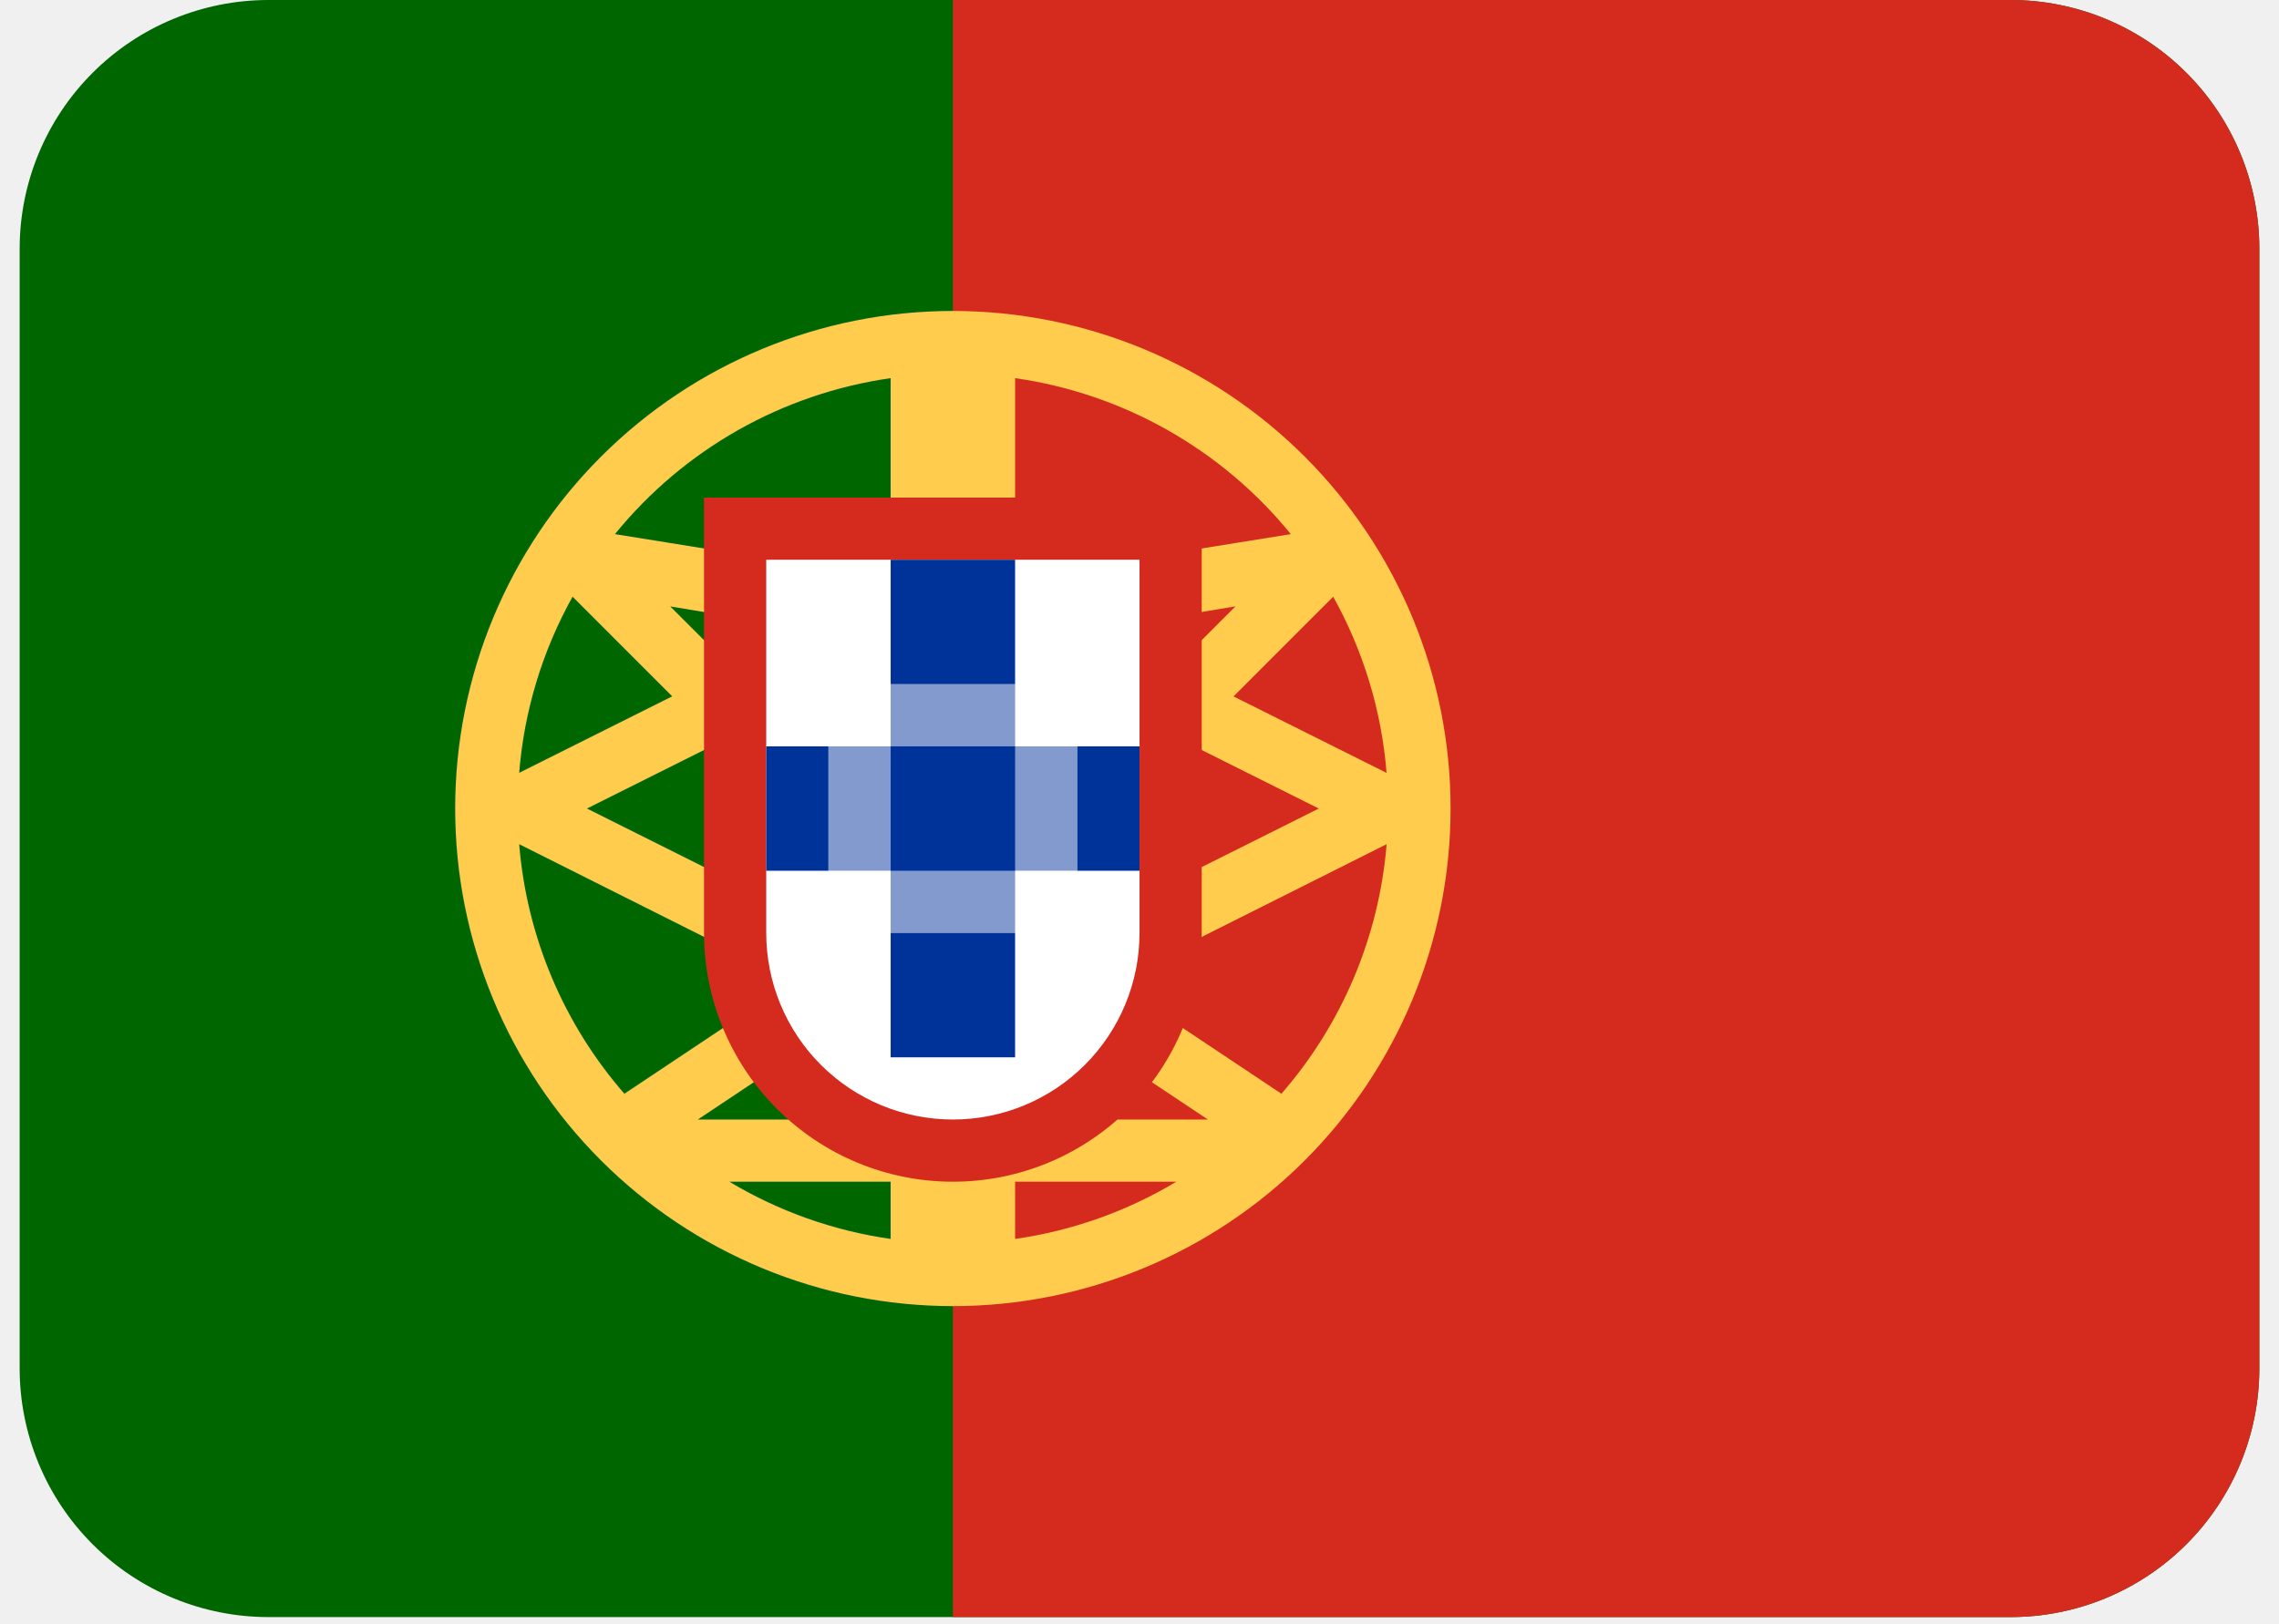
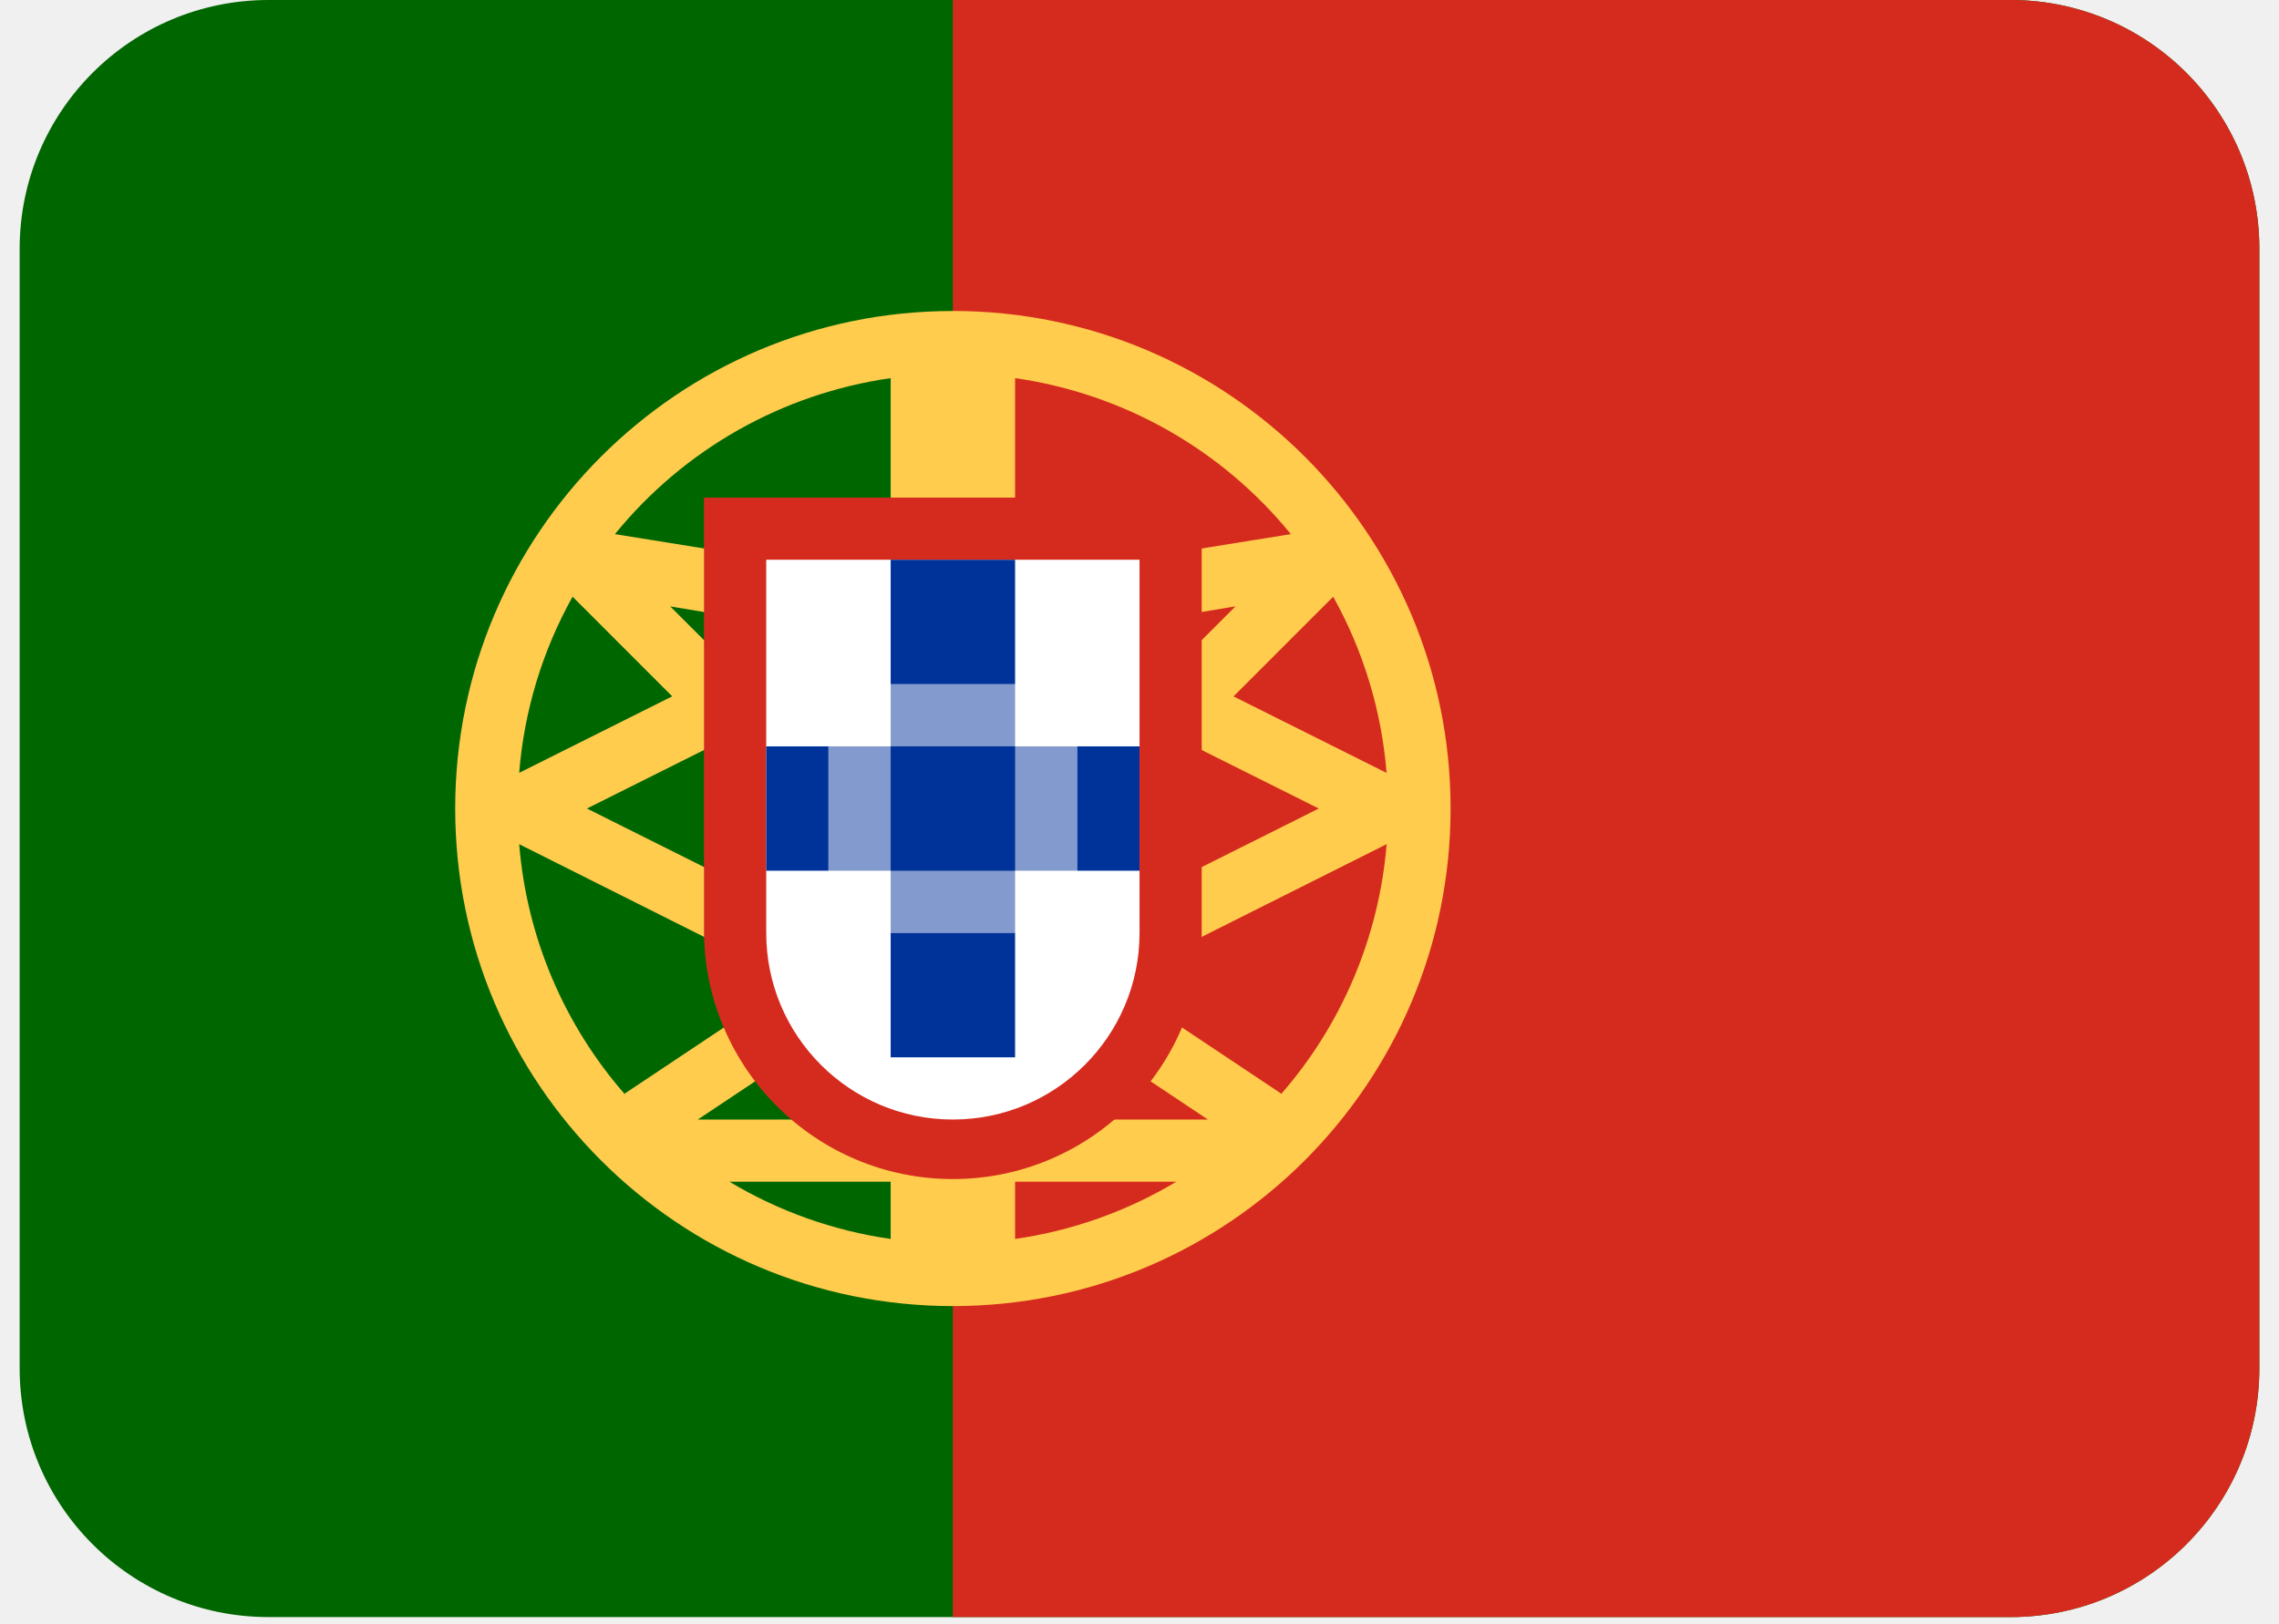
<svg xmlns="http://www.w3.org/2000/svg" width="80" height="57" viewBox="0 0 80 57" fill="none">
-   <path d="M79.31 48.045C79.31 50.362 78.39 52.584 76.752 54.222C75.114 55.861 72.892 56.781 70.575 56.781H9.426C7.109 56.781 4.887 55.861 3.249 54.222C1.611 52.584 0.69 50.362 0.69 48.045V8.736C0.69 6.419 1.611 4.197 3.249 2.559C4.887 0.92 7.109 0 9.426 0H70.575C72.892 0 75.114 0.92 76.752 2.559C78.39 4.197 79.31 6.419 79.31 8.736V48.045Z" fill="#006600" />
-   <path d="M70.575 0H33.449V56.781H70.575C72.892 56.781 75.114 55.861 76.752 54.222C78.39 52.584 79.31 50.362 79.31 48.045V8.736C79.31 6.419 78.39 4.197 76.752 2.559C75.114 0.92 72.892 0 70.575 0Z" fill="#D52B1E" />
-   <path d="M33.449 10.919C28.815 10.919 24.371 12.76 21.095 16.037C17.819 19.313 15.978 23.757 15.978 28.39C15.978 33.024 17.819 37.468 21.095 40.745C24.371 44.021 28.815 45.862 33.449 45.862C38.083 45.862 42.526 44.021 45.803 40.745C49.079 37.468 50.92 33.024 50.92 28.39C50.92 23.757 49.079 19.313 45.803 16.037C42.526 12.76 38.083 10.919 33.449 10.919ZM20.099 20.952L23.597 24.451L18.225 27.137C18.398 24.965 19.038 22.855 20.099 20.952ZM18.225 29.642L27.834 34.462L21.924 38.401L21.955 38.447C19.797 35.99 18.489 32.902 18.225 29.642ZM31.265 43.503C29.263 43.217 27.338 42.534 25.604 41.494H31.265V43.503ZM31.265 39.31H24.497L31.265 34.798V39.31ZM31.265 32.173L29.939 33.057L20.603 28.39L25.224 26.08L31.265 32.118V32.173ZM31.265 29.03L23.527 21.293L31.265 22.581V29.03ZM31.265 20.312L21.586 18.755C24.008 15.776 27.464 13.82 31.265 13.278V20.312ZM46.799 20.952C47.861 22.856 48.5 24.966 48.673 27.139L43.3 24.453L46.799 20.952ZM35.633 13.278C39.433 13.821 42.889 15.777 45.312 18.755L35.633 20.312V13.278ZM35.633 22.581L43.37 21.291L35.633 29.03V22.581ZM35.633 32.118L41.671 26.08L46.294 28.39L36.961 33.057L35.633 32.173V32.118ZM35.633 43.503V41.494H41.293C39.559 42.534 37.635 43.217 35.633 43.503ZM35.633 39.31V34.798L42.401 39.31H35.633ZM44.945 38.447L44.975 38.401L39.066 34.462L48.675 29.642C48.409 32.901 47.101 35.989 44.945 38.447Z" fill="#FFCC4D" />
-   <path d="M24.713 17.471V32.758C24.713 35.075 25.634 37.297 27.272 38.935C28.91 40.574 31.132 41.494 33.449 41.494C35.766 41.494 37.987 40.574 39.626 38.935C41.264 37.297 42.184 35.075 42.184 32.758V17.471H24.713Z" fill="#D52B1E" />
-   <path d="M26.897 19.655V32.758C26.897 34.496 27.587 36.162 28.816 37.391C30.045 38.62 31.711 39.31 33.449 39.31C35.187 39.31 36.853 38.62 38.082 37.391C39.31 36.162 40.001 34.496 40.001 32.758V19.655H26.897Z" fill="white" />
-   <path d="M29.081 26.207H37.817V30.574H29.081V26.207Z" fill="#829ACD" />
-   <path d="M31.265 24.023H35.633V32.758H31.265V24.023Z" fill="#829ACD" />
-   <path d="M26.897 26.207H29.081V30.575H26.897V26.207ZM31.265 26.207H35.633V30.575H31.265V26.207ZM37.817 26.207H40.001V30.575H37.817V26.207ZM31.265 32.758H35.633V37.126H31.265V32.758ZM31.265 19.655H35.633V24.023H31.265V19.655Z" fill="#003399" />
+   <path d="M79.31 48.045a8.735 8.735 0 0 1-8.735 8.736H9.426A8.736 8.736 0 0 1 .69 48.045V8.735A8.736 8.736 0 0 1 9.426 0h61.149a8.735 8.735 0 0 1 8.735 8.736v39.31Z" fill="#060" />
+   <path d="M70.575 0H33.449v56.781h37.126a8.736 8.736 0 0 0 8.735-8.736V8.735A8.736 8.736 0 0 0 70.575 0Z" fill="#D52B1E" />
+   <path d="M33.449 10.92a17.47 17.47 0 1 0 0 34.941 17.47 17.47 0 0 0 0-34.942Zm-13.35 10.032 3.498 3.499-5.372 2.686a15.179 15.179 0 0 1 1.874-6.185Zm-1.874 8.69 9.61 4.82-5.91 3.94.03.045a15.206 15.206 0 0 1-3.73-8.805Zm13.04 13.861a15.165 15.165 0 0 1-5.66-2.01h5.66v2.01Zm0-4.193h-6.768l6.768-4.512v4.512Zm0-7.137-1.326.884-9.336-4.667 4.621-2.31 6.041 6.038v.055Zm0-3.143-7.738-7.737 7.738 1.288v6.45Zm0-8.718-9.679-1.557a15.25 15.25 0 0 1 9.679-5.477v7.034Zm15.534.64a15.18 15.18 0 0 1 1.874 6.187L43.3 24.453l3.499-3.5Zm-11.166-7.674c3.8.543 7.256 2.499 9.679 5.477l-9.68 1.557v-7.034Zm0 9.303 7.737-1.29-7.737 7.74v-6.45Zm0 9.537 6.038-6.038 4.623 2.31-9.333 4.667-1.328-.884v-.055Zm0 11.385v-2.01h5.66a15.166 15.166 0 0 1-5.66 2.01Zm0-4.193v-4.512L42.4 39.31h-6.768Zm9.312-.863.03-.046-5.91-3.94 9.61-4.82a15.235 15.235 0 0 1-3.73 8.806Z" fill="#FFCC4D" />
+   <path d="M24.713 17.471v15.287a8.736 8.736 0 0 0 17.471 0V17.471h-17.47Z" fill="#D52B1E" />
+   <path d="M26.897 19.655v13.103a6.552 6.552 0 0 0 13.104 0V19.655H26.897Z" fill="#fff" />
+   <path d="M29.081 26.207h8.736v4.367H29.08v-4.367Z" fill="#829ACD" />
+   <path d="M31.265 24.023h4.368v8.735h-4.368v-8.735Z" fill="#829ACD" />
+   <path d="M26.897 26.207h2.184v4.367h-2.184v-4.367Zm4.368 0h4.368v4.367h-4.368v-4.367Zm6.552 0H40v4.367h-2.184v-4.367Zm-6.552 6.551h4.368v4.368h-4.368v-4.368Zm0-13.103h4.368v4.368h-4.368v-4.368Z" fill="#039" />
</svg>
